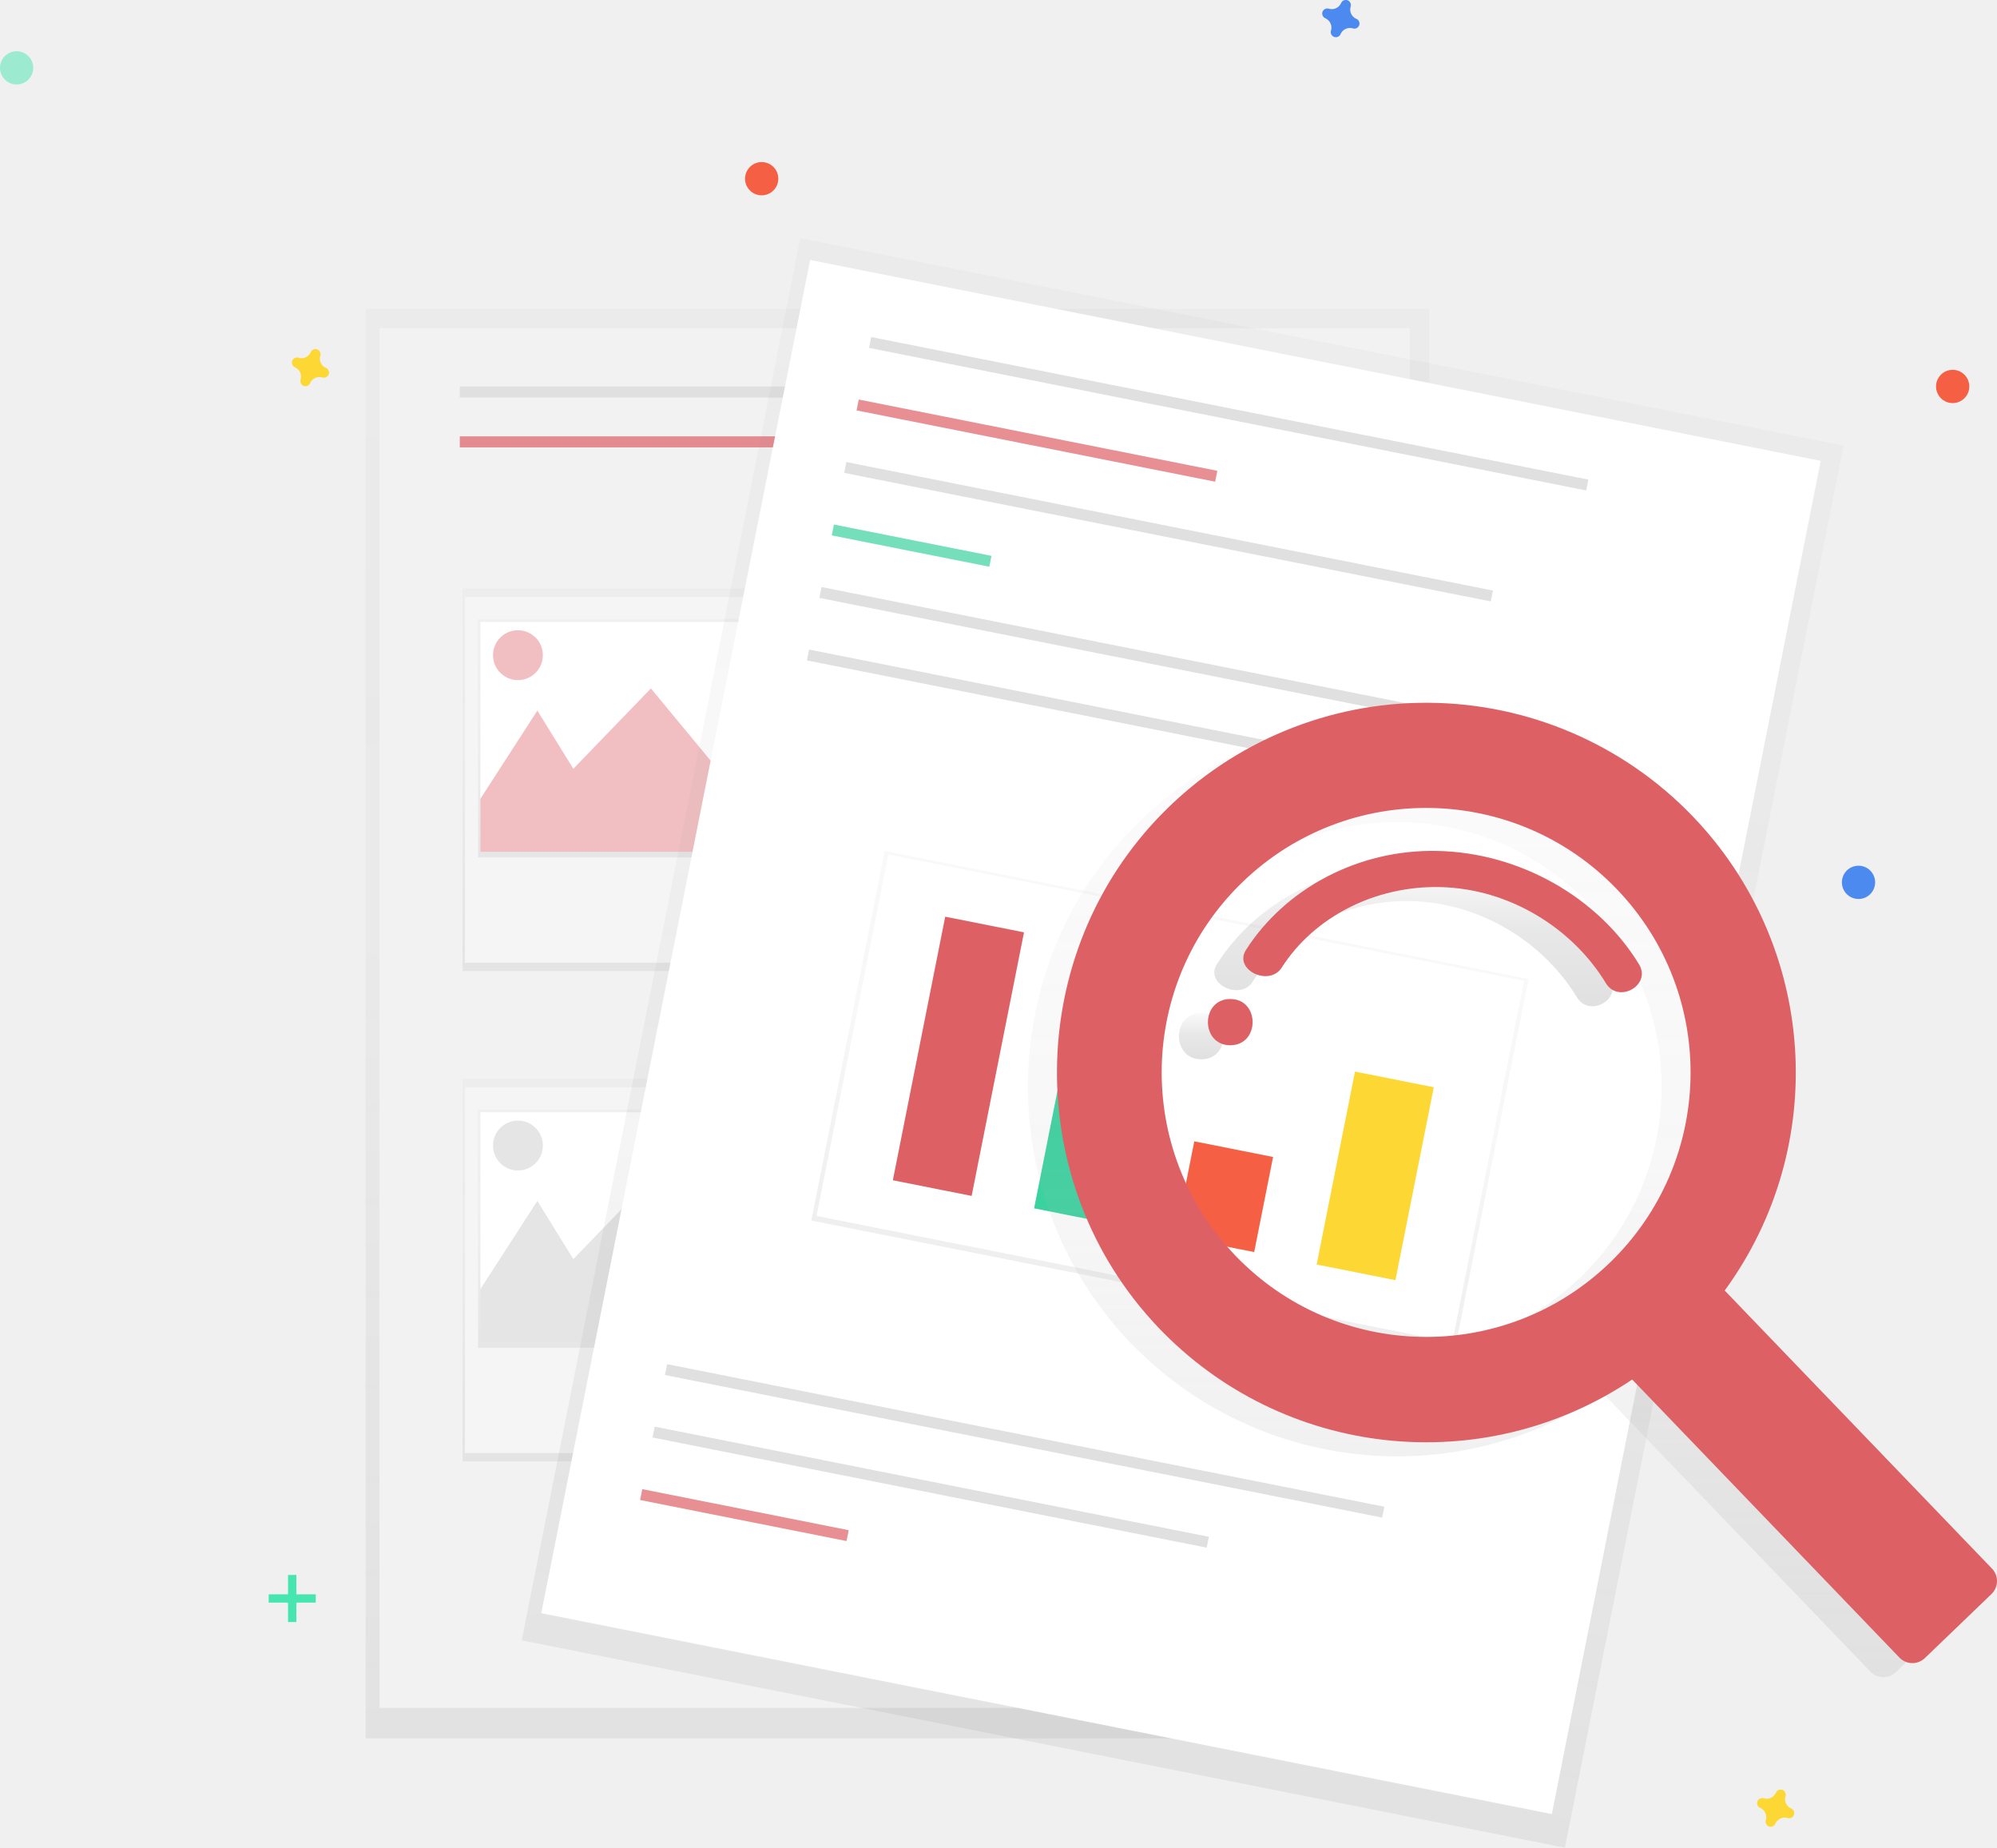
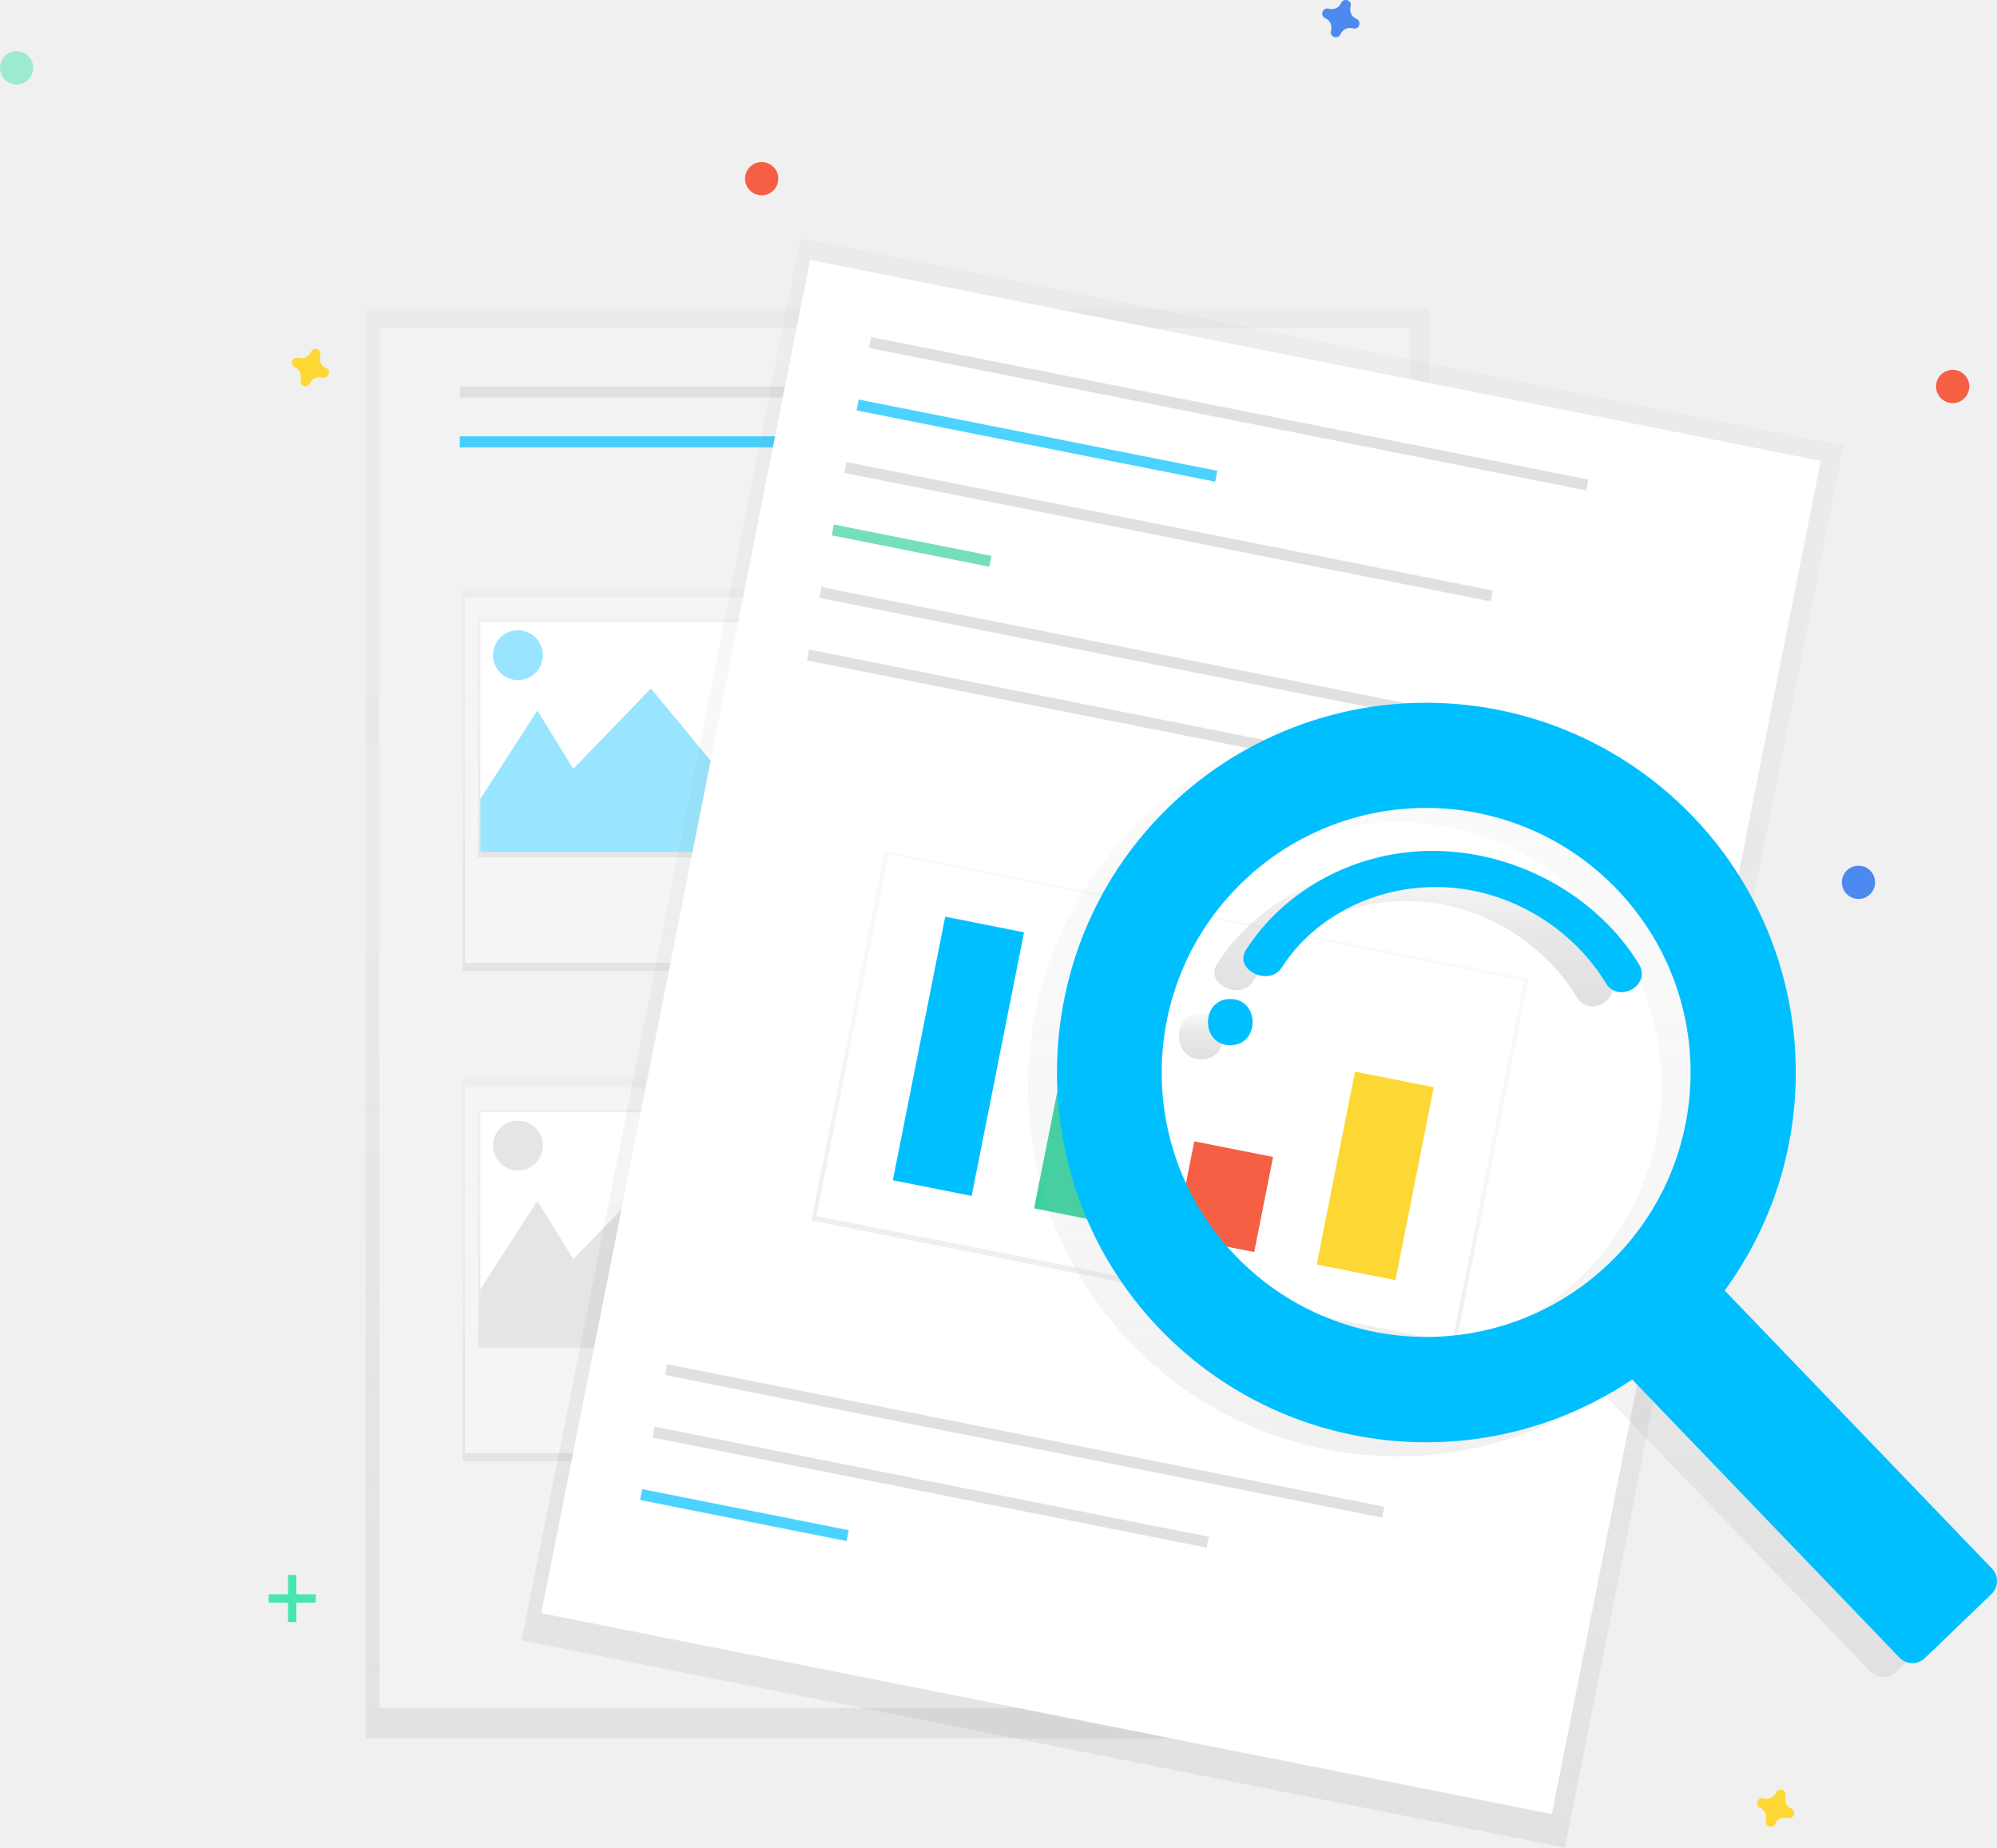
<svg xmlns="http://www.w3.org/2000/svg" xmlns:xlink="http://www.w3.org/1999/xlink" id="9a5c15f4-7944-40bc-b8da-d63b7d478a28" data-name="Layer 1" width="842" height="778.92" viewBox="0 0 842 778.92">
  <defs>
    <linearGradient id="a91ba363-77be-43f7-9cf6-91c4a3880d9c" x1="378.37" y1="732.81" x2="378.37" y2="130.21" gradientUnits="userSpaceOnUse">
      <stop offset="0" stop-color="gray" stop-opacity="0.25" />
      <stop offset="0.54" stop-color="gray" stop-opacity="0.12" />
      <stop offset="1" stop-color="gray" stop-opacity="0.1" />
    </linearGradient>
    <linearGradient id="d1e6aa0e-d79d-4f6f-afbb-c37e9ed80ff9" x1="274.44" y1="409.32" x2="274.44" y2="248.16" xlink:href="#a91ba363-77be-43f7-9cf6-91c4a3880d9c" />
    <linearGradient id="a279b039-1afd-4281-8292-ccd5c8c9b734" x1="274.44" y1="361.44" x2="274.44" y2="261.01" xlink:href="#a91ba363-77be-43f7-9cf6-91c4a3880d9c" />
    <clipPath id="42e7b1d1-2be2-47b0-aacb-a853df270819" transform="translate(-179 -60.54)">
      <rect id="cf34cfb5-9399-4bae-9cea-d47bbef6cb3a" data-name="&lt;Rectangle&gt;" x="381.54" y="322.72" width="143.79" height="96.93" fill="#fff" />
    </clipPath>
    <linearGradient id="972637f2-71db-4198-9c75-a0854a7fe249" x1="274.44" y1="616.03" x2="274.44" y2="454.87" xlink:href="#a91ba363-77be-43f7-9cf6-91c4a3880d9c" />
    <linearGradient id="6c85befd-f960-412c-83e0-663d4b13bf85" x1="274.44" y1="568.15" x2="274.44" y2="467.72" xlink:href="#a91ba363-77be-43f7-9cf6-91c4a3880d9c" />
    <clipPath id="f66b8fac-771d-49bf-85c7-4ce29a79f723" transform="translate(-179 -60.54)">
      <rect id="7439734d-5f7c-428f-88ce-e68b86a45c07" data-name="&lt;Rectangle&gt;" x="381.54" y="529.42" width="143.79" height="96.93" fill="#fff" />
    </clipPath>
    <linearGradient id="598f8edf-c762-4b18-b52d-250fc678075a" x1="688.76" y1="765.86" x2="688.76" y2="163.26" gradientTransform="translate(1142.22 -188.53) rotate(90)" xlink:href="#a91ba363-77be-43f7-9cf6-91c4a3880d9c" />
    <linearGradient id="013b841e-9a42-49b8-8a36-6db9ed002b72" x1="688.18" y1="568.49" x2="688.18" y2="409.67" gradientTransform="translate(1161.39 -164.01) rotate(90)" xlink:href="#a91ba363-77be-43f7-9cf6-91c4a3880d9c" />
    <linearGradient id="f8cab3c1-d868-48bc-b87d-cd2075ddc26a" x1="810.6" y1="767.54" x2="810.6" y2="362.71" gradientUnits="userSpaceOnUse">
      <stop offset="0" stop-color="#b3b3b3" stop-opacity="0.25" />
      <stop offset="0.54" stop-color="#b3b3b3" stop-opacity="0.1" />
      <stop offset="1" stop-color="#b3b3b3" stop-opacity="0.05" />
    </linearGradient>
    <linearGradient id="043d467e-585e-47c7-bb2c-06dd6f5be04b" x1="685.49" y1="507.08" x2="685.49" y2="487.6" gradientUnits="userSpaceOnUse">
      <stop offset="0" stop-opacity="0.12" />
      <stop offset="0.55" stop-opacity="0.09" />
      <stop offset="1" stop-opacity="0.02" />
    </linearGradient>
    <linearGradient id="be08032f-102d-431e-9b5f-1e4ebfc8159b" x1="774.99" y1="484.73" x2="774.99" y2="425.15" xlink:href="#043d467e-585e-47c7-bb2c-06dd6f5be04b" />
  </defs>
  <g opacity="0.5">
    <rect x="154.15" y="130.21" width="448.44" height="602.6" fill="url(#a91ba363-77be-43f7-9cf6-91c4a3880d9c)" />
  </g>
  <rect x="159.99" y="138.39" width="434.43" height="581.58" fill="#f2f2f2" />
  <rect x="193.86" y="162.91" width="149.48" height="4.67" fill="#e0e0e0" />
-   <rect x="193.86" y="183.93" width="149.48" height="4.67" fill="#dd6065" opacity="0.7" />
+   <rect x="193.86" y="183.93" width="149.48" height="4.67" fill="#00BFFF" opacity="0.7" />
  <rect x="365.53" y="162.91" width="149.48" height="4.67" fill="#e0e0e0" />
  <rect x="388.88" y="296.05" width="149.48" height="4.67" fill="#e0e0e0" />
  <rect x="392.39" y="308.89" width="149.48" height="4.67" fill="#e0e0e0" />
  <rect x="399.4" y="321.74" width="149.48" height="4.67" fill="#e0e0e0" />
  <rect x="388.88" y="502.75" width="149.48" height="4.67" fill="#e0e0e0" />
  <rect x="392.39" y="515.6" width="149.48" height="4.67" fill="#e0e0e0" />
  <rect x="399.4" y="528.44" width="149.48" height="4.67" fill="#e0e0e0" />
  <g opacity="0.5">
    <rect x="195.03" y="248.16" width="158.82" height="161.16" fill="url(#d1e6aa0e-d79d-4f6f-afbb-c37e9ed80ff9)" />
  </g>
  <rect x="196.03" y="251.67" width="156.32" height="154.15" fill="#f5f5f5" />
  <g opacity="0.5">
    <rect x="201.54" y="261.01" width="145.8" height="100.43" fill="url(#a279b039-1afd-4281-8292-ccd5c8c9b734)" />
  </g>
  <rect id="e1f34465-d008-41db-868b-e00503fb87b3" data-name="&lt;Rectangle&gt;" x="202.54" y="262.18" width="143.79" height="96.93" fill="#fff" />
  <g clip-path="url(#42e7b1d1-2be2-47b0-aacb-a853df270819)">
-     <polygon points="190.35 355.61 226.56 299.55 241.74 324.07 274.44 290.21 302.47 324.07 326.99 273.86 390.05 374.29 185.68 367.28 190.35 355.61" fill="#dd6065" opacity="0.4" />
-     <circle cx="218.38" cy="276.19" r="10.51" fill="#dd6065" opacity="0.4" />
+     <polygon points="190.35 355.61 226.56 299.55 241.74 324.07 274.44 290.21 302.47 324.07 326.99 273.86 390.05 374.29 185.68 367.28 190.35 355.61" fill="#00BFFF" opacity="0.4" />
+     <circle cx="218.38" cy="276.19" r="10.51" fill="#00BFFF" opacity="0.4" />
  </g>
  <g opacity="0.5">
    <rect x="195.03" y="454.87" width="158.82" height="161.16" fill="url(#972637f2-71db-4198-9c75-a0854a7fe249)" />
  </g>
  <rect x="196.03" y="458.37" width="156.32" height="154.15" fill="#f5f5f5" />
  <g opacity="0.5">
    <rect x="201.54" y="467.72" width="145.8" height="100.43" fill="url(#6c85befd-f960-412c-83e0-663d4b13bf85)" />
  </g>
  <rect id="c95ac4f6-be4d-44a3-92c2-5c8066e2b531" data-name="&lt;Rectangle&gt;" x="202.54" y="468.88" width="143.79" height="96.93" fill="#fff" />
  <g clip-path="url(#f66b8fac-771d-49bf-85c7-4ce29a79f723)">
    <polygon points="190.35 562.31 226.56 506.25 241.74 530.78 274.44 496.91 302.47 530.78 326.99 480.56 390.05 580.99 185.68 573.99 190.35 562.31" fill="#bdbdbd" opacity="0.4" />
    <circle cx="218.38" cy="482.9" r="10.51" fill="#bdbdbd" opacity="0.4" />
  </g>
  <g opacity="0.5">
    <rect x="376.36" y="276.01" width="602.6" height="448.44" transform="translate(-124.09 1006.82) rotate(-78.76)" fill="url(#598f8edf-c762-4b18-b52d-250fc678075a)" />
  </g>
  <rect x="386.18" y="280.49" width="581.58" height="434.43" transform="translate(-122.17 1004.12) rotate(-78.76)" fill="#fff" />
  <rect x="542.89" y="232.65" width="308.31" height="4.67" transform="translate(-119.81 -191.93) rotate(11.24)" fill="#e0e0e0" />
  <rect x="456.83" y="665.62" width="308.31" height="4.67" transform="translate(-37.05 -166.84) rotate(11.24)" fill="#e0e0e0" />
  <rect x="452.26" y="685.13" width="238.24" height="4.67" transform="translate(-34.01 -158.75) rotate(11.24)" fill="#e0e0e0" />
-   <rect x="448.46" y="696.91" width="88.75" height="4.67" transform="translate(-33.22 -143.21) rotate(11.24)" fill="#dd6065" opacity="0.7" />
-   <rect x="539.13" y="243.97" width="154.15" height="4.67" transform="translate(-119.16 -175.95) rotate(11.24)" fill="#dd6065" opacity="0.7" />
+   <rect x="448.46" y="696.91" width="88.75" height="4.67" transform="translate(-33.22 -143.21) rotate(11.24)" fill="#00BFFF" opacity="0.7" />
+   <rect x="539.13" y="243.97" width="154.15" height="4.67" transform="translate(-119.16 -175.95) rotate(11.24)" fill="#00BFFF" opacity="0.7" />
  <rect x="532.71" y="282.38" width="277.94" height="4.67" transform="translate(-110.6 -186.03) rotate(11.24)" fill="#e0e0e0" />
  <rect x="529.49" y="288.24" width="67.73" height="4.67" transform="translate(-111.54 -164.8) rotate(11.24)" fill="#3ad29f" opacity="0.7" />
  <rect x="521.95" y="338.03" width="308.31" height="4.67" transform="translate(-99.67 -185.82) rotate(11.24)" fill="#e0e0e0" />
  <g opacity="0.5">
    <rect x="592.89" y="385.78" width="158.82" height="276.77" transform="translate(-151.88 1020.84) rotate(-78.76)" fill="url(#013b841e-9a42-49b8-8a36-6db9ed002b72)" />
  </g>
  <rect x="535.78" y="445.94" width="273.27" height="155.32" transform="translate(-64.02 -181.59) rotate(11.24)" fill="#fff" />
  <rect x="516.71" y="364.38" width="308.31" height="4.67" transform="translate(-94.63 -184.29) rotate(11.24)" fill="#e0e0e0" />
-   <rect x="566.14" y="449.2" width="33.87" height="113.28" transform="translate(-69.19 -164.51) rotate(11.24)" fill="#dd6065" />
+   <rect x="566.14" y="449.2" width="33.87" height="113.28" transform="translate(-69.19 -164.51) rotate(11.24)" fill="#00BFFF" />
  <rect x="622.06" y="498.05" width="33.87" height="75.91" transform="translate(-62.24 -174.83) rotate(11.24)" fill="#3ad29f" />
  <rect x="678.21" y="544.59" width="33.87" height="40.87" transform="translate(-55.5 -185.22) rotate(11.24)" fill="#f55f44" />
  <rect x="741.87" y="514.79" width="33.87" height="82.92" transform="translate(-55.99 -197.8) rotate(11.24)" fill="#fdd835" />
  <path d="M880.45,410.55a155.89,155.89,0,0,0-223.11-1.68c-59,59.48-60,156.33-2.29,217.07A155.89,155.89,0,0,0,854.95,648L967.64,765.21a7.59,7.59,0,0,0,10.73.21l28.08-27a7.59,7.59,0,0,0,.21-10.73L894,610.49A155.9,155.9,0,0,0,880.45,410.55ZM845.35,599a111.5,111.5,0,1,1,3.1-157.66A111.5,111.5,0,0,1,845.35,599Z" transform="translate(-179 -60.54)" fill="url(#f8cab3c1-d868-48bc-b87d-cd2075ddc26a)" />
  <path d="M685.49,487.6c-12.54,0-12.56,19.49,0,19.49S698.05,487.6,685.49,487.6Z" transform="translate(-179 -60.54)" fill="url(#043d467e-585e-47c7-bb2c-06dd6f5be04b)" />
  <path d="M772.9,425.17c-33.75-.76-64.46,16.17-80.79,41.73-5.33,8.34,9.8,15.71,15.1,7.41,13.52-21.16,39.21-34.6,67-33.9,29.12.73,55.62,17.39,69.65,40.51,5.32,8.77,19.27.8,14-7.92C840.8,445,807.76,426,772.9,425.17Z" transform="translate(-179 -60.54)" fill="url(#be08032f-102d-431e-9b5f-1e4ebfc8159b)" />
-   <path d="M892.68,404.63a155.89,155.89,0,0,0-223.11-1.68c-59,59.48-60,156.33-2.29,217.07a155.89,155.89,0,0,0,199.9,22.05L979.86,759.29a7.59,7.59,0,0,0,10.73.21l28.08-27a7.59,7.59,0,0,0,.21-10.73L906.19,604.56A155.9,155.9,0,0,0,892.68,404.63ZM857.58,593a111.5,111.5,0,1,1,3.1-157.66A111.5,111.5,0,0,1,857.58,593Z" transform="translate(-179 -60.54)" fill="#dd6065" />
-   <path d="M697.72,481.67c-12.54,0-12.56,19.49,0,19.49S710.28,481.67,697.72,481.67Z" transform="translate(-179 -60.54)" fill="#dd6065" />
-   <path d="M785.13,419.25c-33.75-.76-64.46,16.17-80.79,41.73-5.33,8.34,9.8,15.71,15.1,7.41,13.52-21.16,39.21-34.6,67-33.9,29.12.73,55.62,17.39,69.65,40.51,5.32,8.77,19.27.8,14-7.92C853,439,820,420,785.13,419.25Z" transform="translate(-179 -60.54)" fill="#dd6065" />
+   <path d="M892.68,404.63a155.89,155.89,0,0,0-223.11-1.68c-59,59.48-60,156.33-2.29,217.07a155.89,155.89,0,0,0,199.9,22.05L979.86,759.29a7.59,7.59,0,0,0,10.73.21l28.08-27a7.59,7.59,0,0,0,.21-10.73L906.19,604.56A155.9,155.9,0,0,0,892.68,404.63ZM857.58,593a111.5,111.5,0,1,1,3.1-157.66A111.5,111.5,0,0,1,857.58,593Z" transform="translate(-179 -60.54)" fill="#00BFFF" />
+   <path d="M697.72,481.67c-12.54,0-12.56,19.49,0,19.49S710.28,481.67,697.72,481.67Z" transform="translate(-179 -60.54)" fill="#00BFFF" />
+   <path d="M785.13,419.25c-33.75-.76-64.46,16.17-80.79,41.73-5.33,8.34,9.8,15.71,15.1,7.41,13.52-21.16,39.21-34.6,67-33.9,29.12.73,55.62,17.39,69.65,40.51,5.32,8.77,19.27.8,14-7.92C853,439,820,420,785.13,419.25Z" transform="translate(-179 -60.54)" fill="#00BFFF" />
  <rect x="121.45" y="663.91" width="3.5" height="19.85" fill="#47e6b1" />
  <rect x="300.45" y="724.45" width="3.5" height="19.85" transform="translate(857.58 371.63) rotate(90)" fill="#47e6b1" />
  <path d="M750.87,68.49a4.29,4.29,0,0,1-2.39-5.19,2.06,2.06,0,0,0,.09-.48h0a2.15,2.15,0,0,0-3.87-1.43h0a2.06,2.06,0,0,0-.24.42,4.29,4.29,0,0,1-5.19,2.39,2.06,2.06,0,0,0-.48-.09h0A2.15,2.15,0,0,0,737.38,68h0a2.06,2.06,0,0,0,.42.24,4.29,4.29,0,0,1,2.39,5.19,2.06,2.06,0,0,0-.09.48h0A2.15,2.15,0,0,0,744,75.32h0a2.06,2.06,0,0,0,.24-.42,4.29,4.29,0,0,1,5.19-2.39,2.06,2.06,0,0,0,.48.09h0a2.15,2.15,0,0,0,1.43-3.87h0A2.06,2.06,0,0,0,750.87,68.49Z" transform="translate(-179 -60.54)" fill="#4d8af0" />
  <path d="M316.44,215.64a4.29,4.29,0,0,1-2.39-5.19,2.06,2.06,0,0,0,.09-.48h0a2.15,2.15,0,0,0-3.87-1.43h0a2.06,2.06,0,0,0-.24.42,4.29,4.29,0,0,1-5.19,2.39,2.06,2.06,0,0,0-.48-.09h0a2.15,2.15,0,0,0-1.43,3.87h0a2.06,2.06,0,0,0,.42.24,4.29,4.29,0,0,1,2.39,5.19,2.06,2.06,0,0,0-.09.48h0a2.15,2.15,0,0,0,3.87,1.43h0a2.06,2.06,0,0,0,.24-.42,4.29,4.29,0,0,1,5.19-2.39,2.06,2.06,0,0,0,.48.09h0a2.15,2.15,0,0,0,1.43-3.87h0A2.06,2.06,0,0,0,316.44,215.64Z" transform="translate(-179 -60.54)" fill="#fdd835" />
  <path d="M934.22,822.9a4.29,4.29,0,0,1-2.39-5.19,2.06,2.06,0,0,0,.09-.48h0a2.15,2.15,0,0,0-3.87-1.43h0a2.06,2.06,0,0,0-.24.42,4.29,4.29,0,0,1-5.19,2.39,2.06,2.06,0,0,0-.48-.09h0a2.15,2.15,0,0,0-1.43,3.87h0a2.06,2.06,0,0,0,.42.24,4.29,4.29,0,0,1,2.39,5.19,2.06,2.06,0,0,0-.09.48h0a2.15,2.15,0,0,0,3.87,1.43h0a2.06,2.06,0,0,0,.24-.42,4.29,4.29,0,0,1,5.19-2.39,2.06,2.06,0,0,0,.48.09h0a2.15,2.15,0,0,0,1.43-3.87h0A2.06,2.06,0,0,0,934.22,822.9Z" transform="translate(-179 -60.54)" fill="#fdd835" />
  <circle cx="321.15" cy="75.33" r="7.01" fill="#f55f44" />
  <circle cx="823.31" cy="162.91" r="7.01" fill="#f55f44" />
  <circle cx="783.61" cy="371.95" r="7.01" fill="#4d8af0" />
  <circle cx="7.01" cy="28.61" r="7.01" fill="#47e6b1" opacity="0.5" />
</svg>
